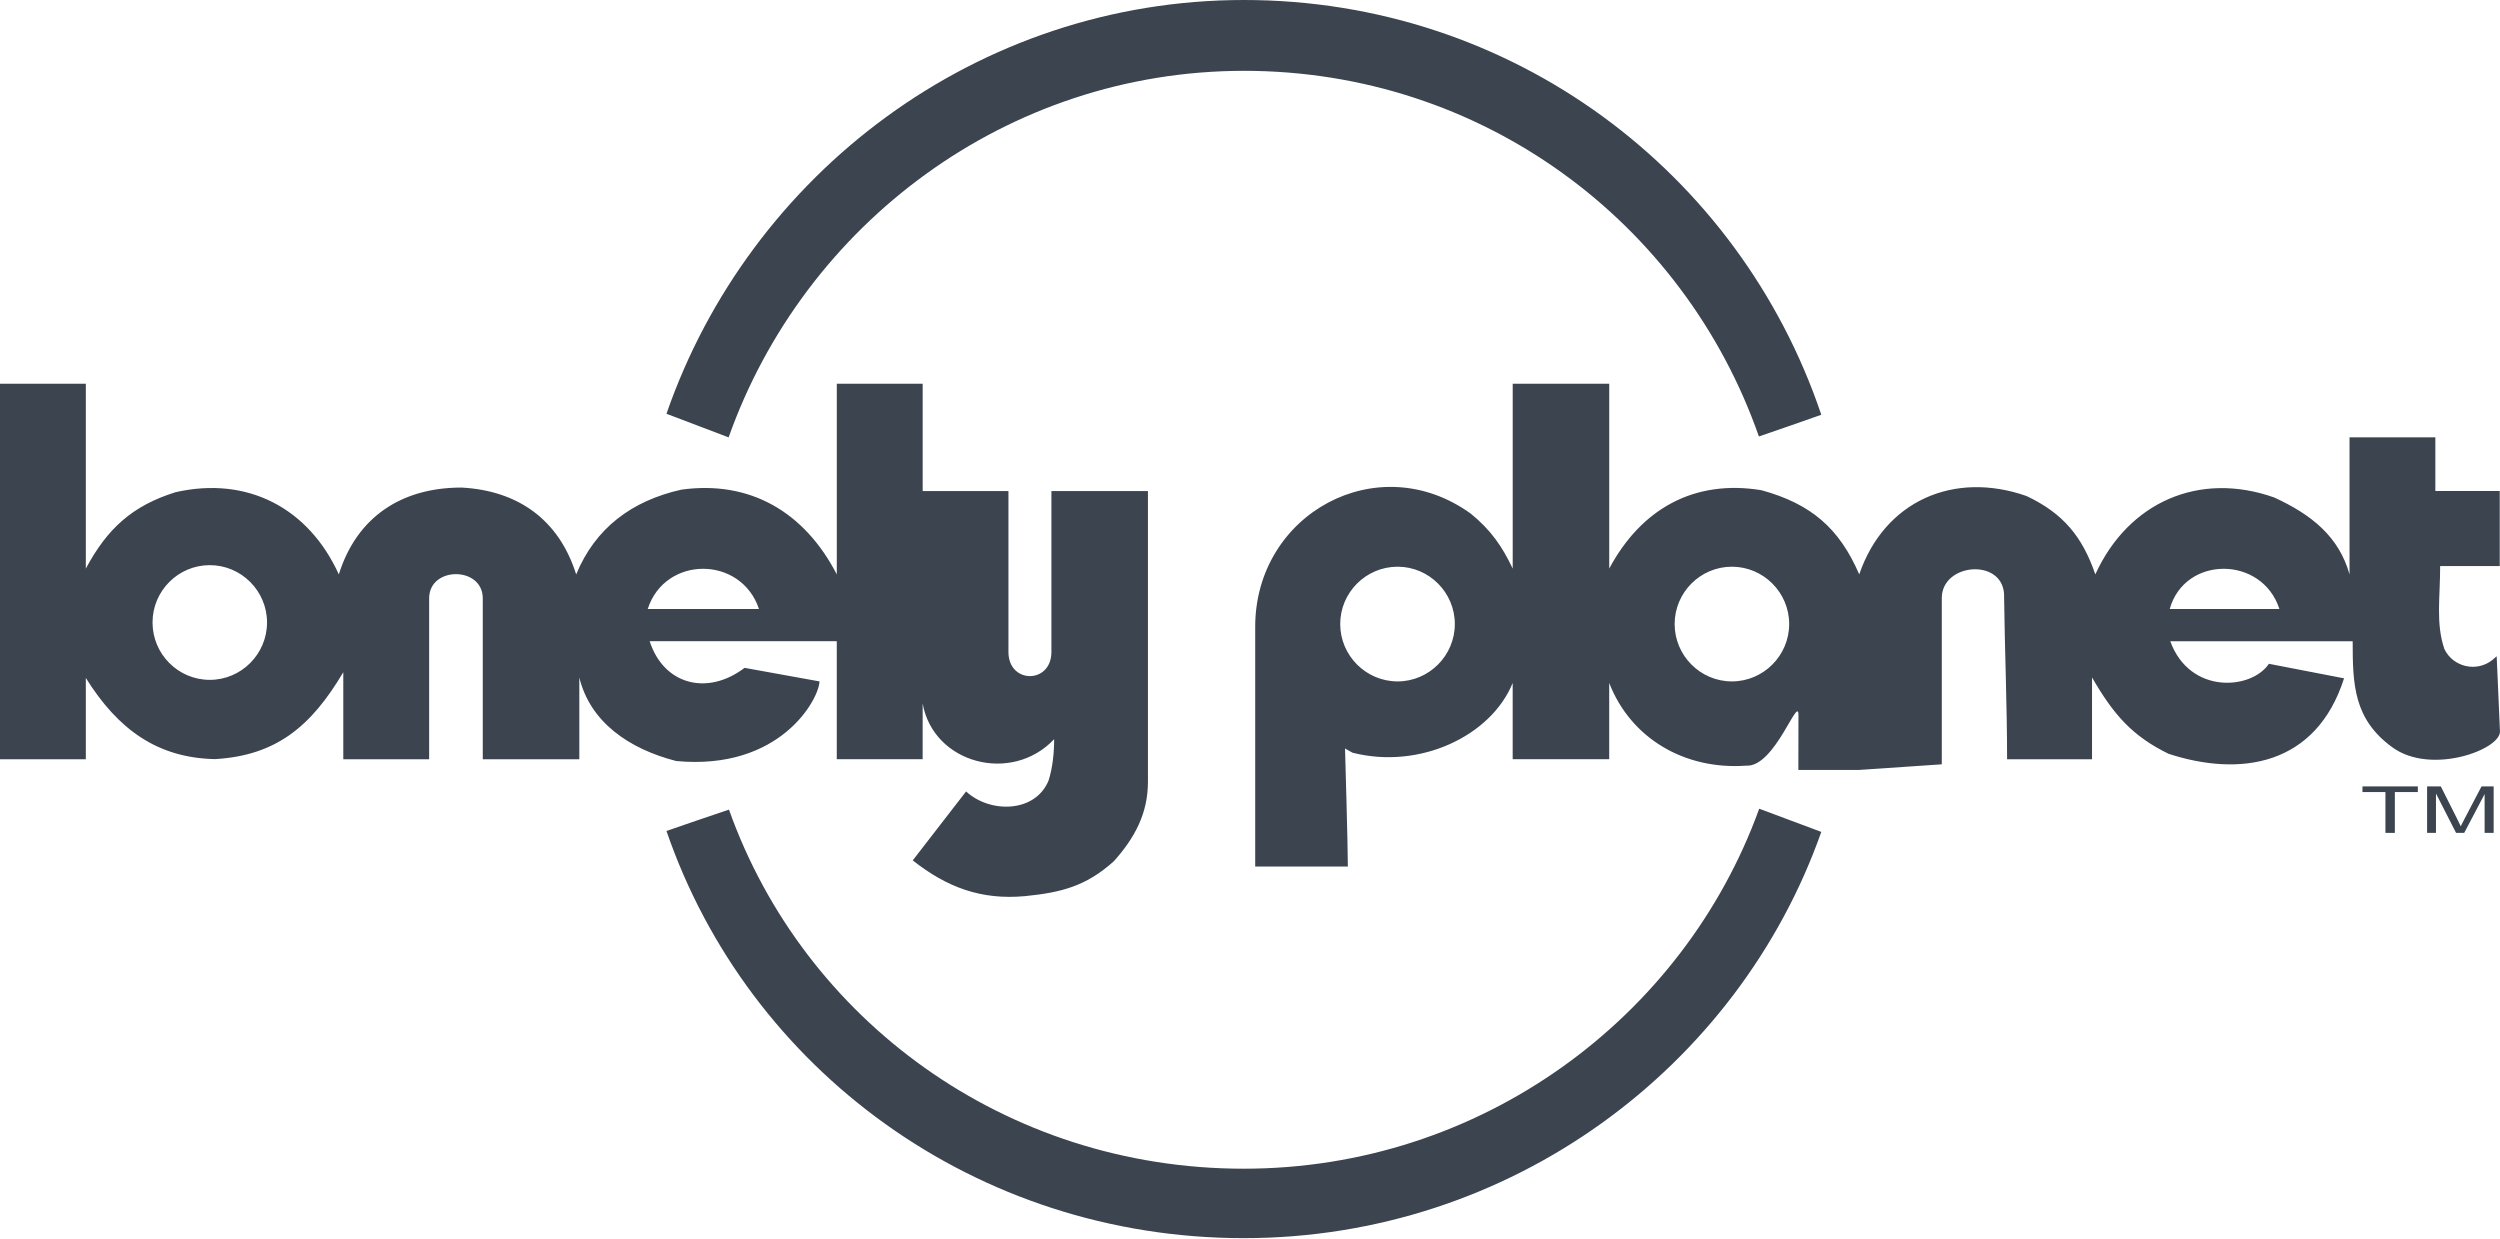
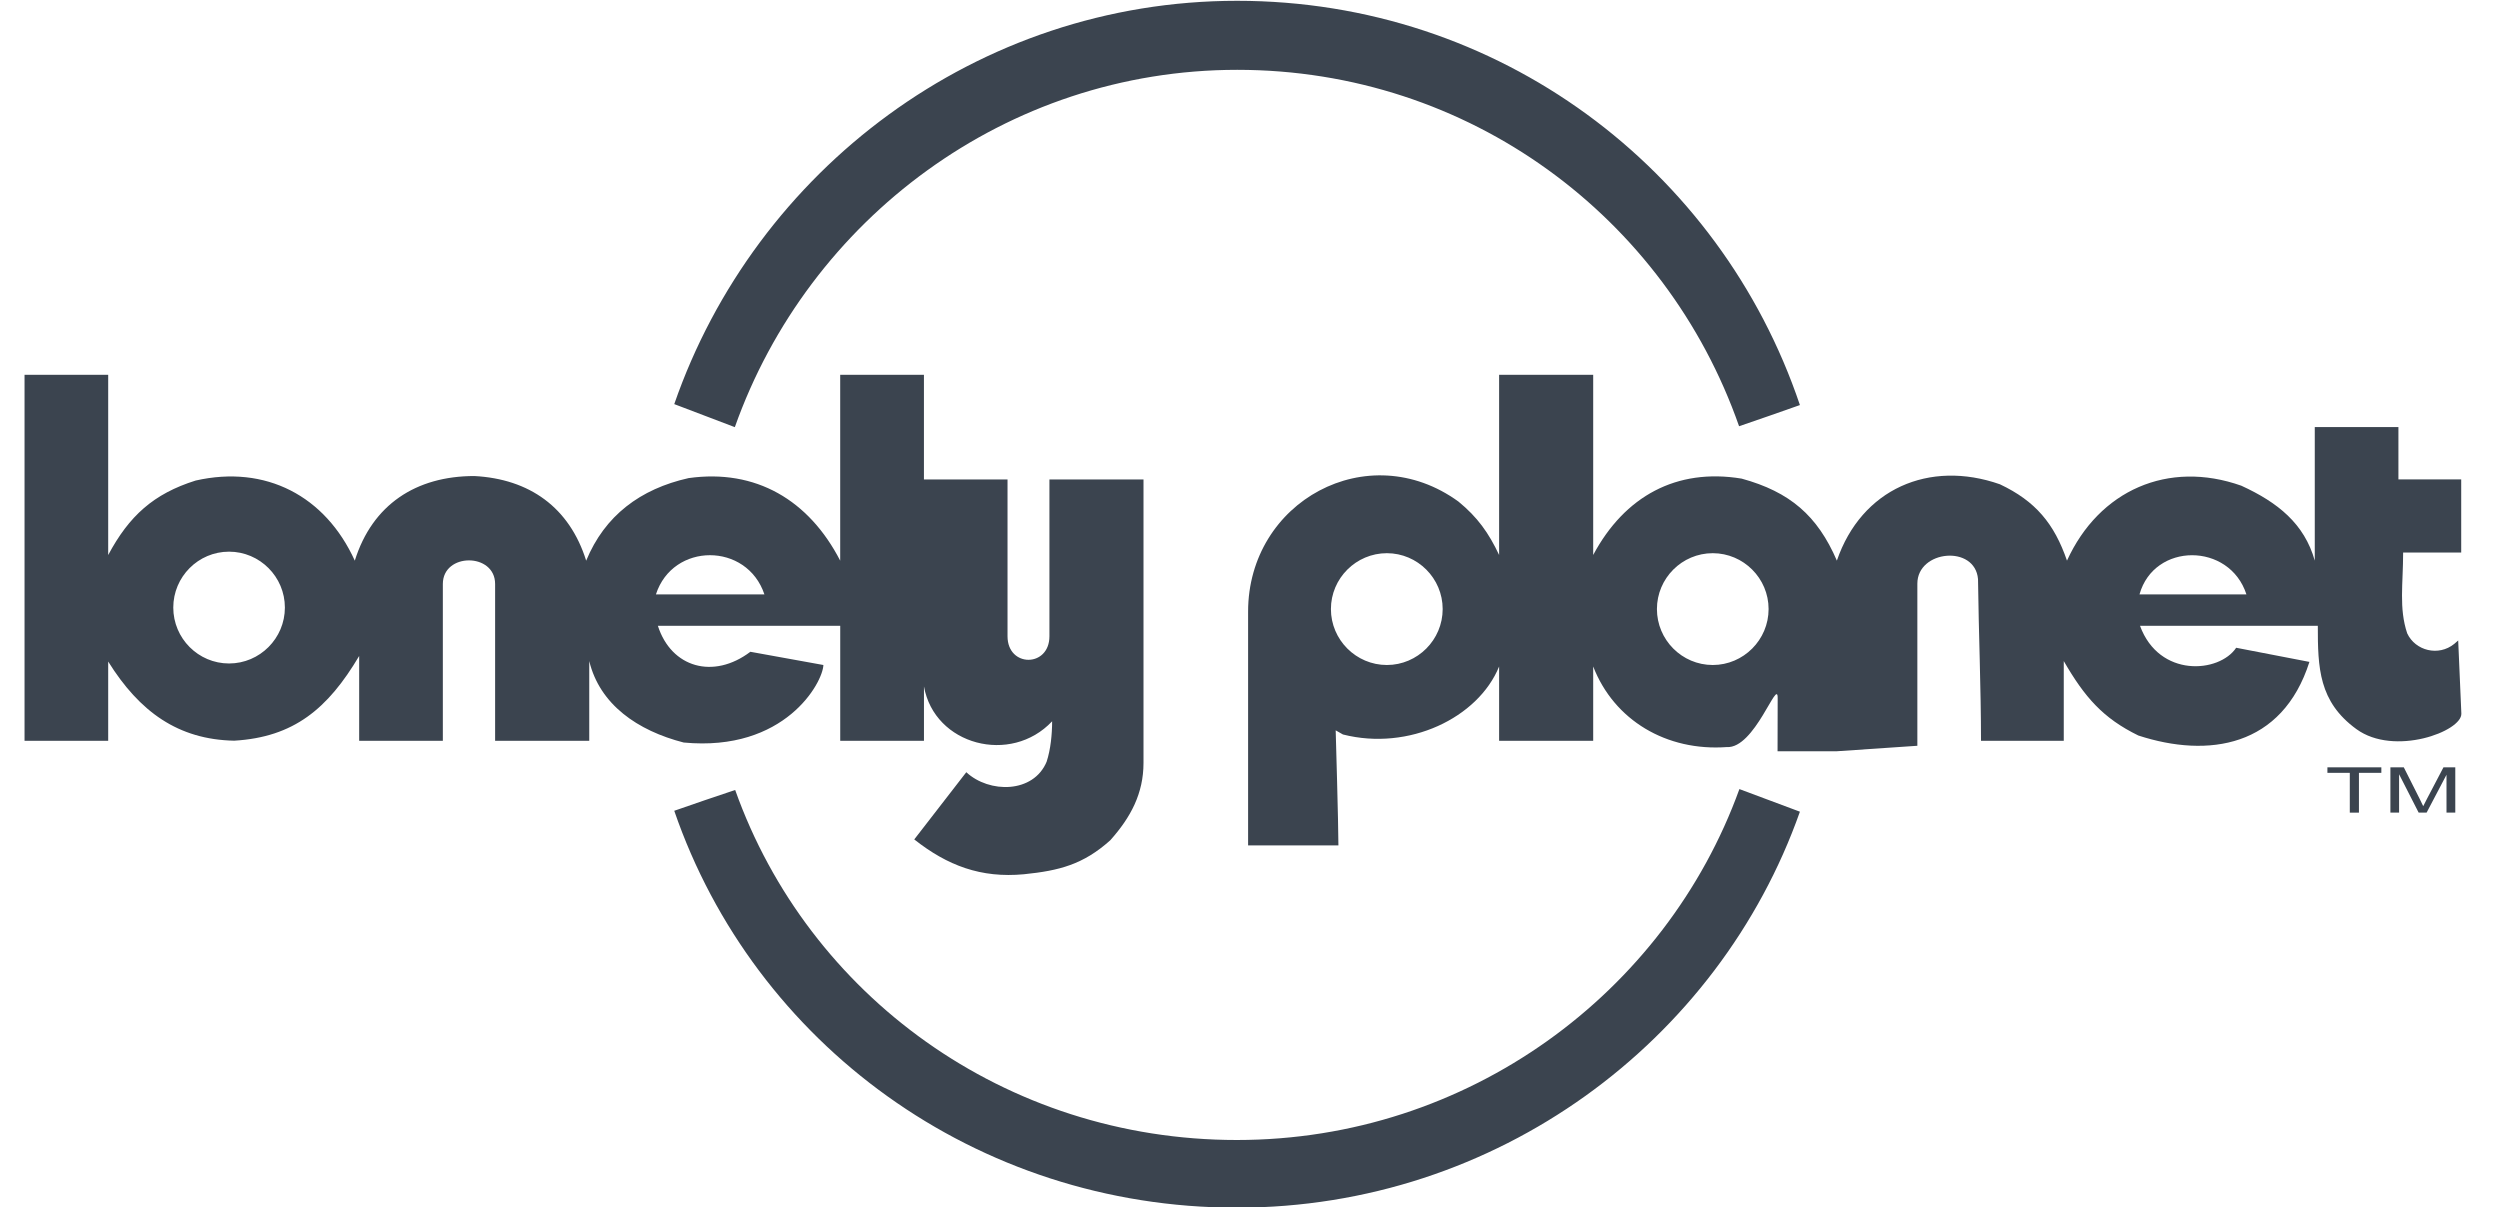
- <svg xmlns="http://www.w3.org/2000/svg" width="85" height="42.098" viewBox="0 0 85 42.098">
-   <g fill="#3B444F">
-     <path d="M42.299 2.408c8.09 0 14.951 5.135 17.504 12.432l1.063-.367 1.058-.371c-2.785-8.26-10.513-14.102-19.631-14.102-9.064 0-16.803 5.902-19.633 14.068l2.113.803c2.569-7.246 9.462-12.463 17.526-12.463zM84.887 22.312l-.139.121c-.546.443-1.357.24-1.641-.371-.293-.875-.142-1.721-.142-2.816h2.026v-2.551h-2.189v-1.826h-2.918v4.66c-.364-1.289-1.29-2.031-2.562-2.615-2.549-.902-4.96.158-6.081 2.615-.442-1.289-1.097-2.078-2.339-2.664-2.465-.865-4.831.162-5.688 2.664-.678-1.572-1.639-2.398-3.322-2.861-2.268-.375-4.082.613-5.178 2.664v-6.285h-3.282v6.285c-.365-.771-.753-1.318-1.419-1.863-3.156-2.289-7.336-.008-7.336 3.84v8.154h3.15c0-.73-.096-4.014-.096-4.014l.254.143c2.295.584 4.716-.576 5.446-2.371v2.592h3.282v-2.592c.73 1.881 2.563 2.963 4.66 2.811.971.062 1.774-2.43 1.775-1.717l-.004 1.863h2.057l2.82-.191v-5.654c0-1.176 2.014-1.365 2.116-.16.022 1.85.104 3.818.104 5.641h2.888v-2.781c.729 1.262 1.368 1.994 2.602 2.596 2.438.797 5.018.408 5.967-2.566l-2.555-.494c-.589.883-2.686 1.059-3.354-.766h6.202c0 1.459.029 2.646 1.348 3.605 1.318.961 3.688.076 3.66-.545l-.112-2.551zm-37.369.856c-1.074 0-1.951-.879-1.951-1.951s.877-1.949 1.951-1.949c1.072 0 1.946.877 1.946 1.949s-.874 1.951-1.946 1.951zm11.367 0c-1.075 0-1.947-.879-1.947-1.951s.872-1.949 1.947-1.949c1.072 0 1.947.877 1.947 1.949s-.875 1.951-1.947 1.951zm14.885-2.461c.509-1.824 3.142-1.824 3.73 0h-3.73zM27.863 23.168l-2.547-.461c-1.289.975-2.76.553-3.227-.906h6.361v4.012h2.92v-1.896c.365 2.051 3.031 2.748 4.471 1.215 0 .451-.051.979-.191 1.41-.46 1.109-2.004 1.109-2.803.367l-1.814 2.344c1.156.914 2.328 1.355 3.824 1.215 1.232-.123 2.074-.34 3.016-1.188.713-.799 1.157-1.629 1.157-2.699v-9.885h-3.282v5.471c0 1.094-1.461 1.094-1.461 0v-5.471h-2.916v-3.648h-2.92v6.482c-1.093-2.117-2.945-3.209-5.289-2.881-1.686.379-2.924 1.309-3.572 2.881-.586-1.863-1.981-2.852-3.9-2.953-2.033 0-3.559.996-4.17 2.953-1.026-2.258-3.106-3.35-5.552-2.795-1.469.461-2.32 1.232-3.05 2.598v-6.285h-2.918v12.766h2.918v-2.764c1.094 1.754 2.439 2.721 4.395 2.76 2.08-.123 3.266-1.111 4.359-2.955v2.959h2.919v-5.471c0-1.096 1.823-1.096 1.823 0v5.471h3.283v-2.781c.365 1.514 1.682 2.428 3.295 2.842 3.529.332 4.852-2.094 4.871-2.707zm-20.731-.053c-1.075 0-1.946-.877-1.946-1.951 0-1.072.871-1.949 1.946-1.949 1.073 0 1.947.877 1.947 1.949 0 1.074-.874 1.951-1.947 1.951zm18.674-2.408h-3.784c.587-1.824 3.175-1.824 3.784 0zM42.285 39.736c-8.09 0-14.95-5.045-17.5-12.209l-1.066.361-1.059.365c2.785 8.107 10.516 13.844 19.629 13.844 9.066 0 16.805-5.795 19.635-13.812l-2.111-.789c-2.571 7.117-9.464 12.24-17.528 12.24z" />
-     <polygon points="81.105,28.318 81.105,26.93 80.324,26.93 80.324,26.738 82.206,26.738 82.206,26.93 81.425,26.93 81.425,28.318" />
-     <path d="M82.521 28.318v-1.58h.467l.564 1.121.113.234.13-.254.577-1.102h.412v1.58h-.307v-1.32l-.693 1.32h-.278l-.683-1.338v1.338h-.302z" />
-   </g>
+ <svg xmlns="http://www.w3.org/2000/svg" width="87" height="42" viewBox="125 321 87 42" overflow="visible" enable-background="new 125 321 87 42">
+   <path fill="#3B444F" d="M168.056 323.43c8.071 0 14.917 5.124 17.464 12.403l1.061-.366 1.056-.371c-2.779-8.24-10.488-14.068-19.586-14.068-9.043 0-16.764 5.889-19.587 14.035l2.108.802c2.562-7.23 9.44-12.435 17.484-12.435z" />
+   <path fill="#3B444F" d="M210.545 343.288l-.138.12c-.545.443-1.354.24-1.637-.369-.292-.874-.141-1.717-.141-2.811h2.021v-2.544h-2.185v-1.822h-2.911v4.648c-.363-1.286-1.287-2.026-2.557-2.608-2.543-.9-4.948.157-6.066 2.608-.442-1.286-1.095-2.072-2.334-2.657-2.459-.863-4.819.161-5.674 2.657-.676-1.568-1.635-2.393-3.314-2.854-2.262-.375-4.073.611-5.166 2.657v-6.271h-3.274v6.271c-.364-.77-.751-1.315-1.416-1.859-3.148-2.283-7.319-.008-7.319 3.831v8.136h3.143c0-.729-.095-4.005-.095-4.005l.253.144c2.289.582 4.705-.575 5.434-2.366v2.586h3.274v-2.586c.729 1.877 2.557 2.956 4.649 2.804.969.062 1.771-2.424 1.771-1.713l-.004 1.859h2.052l2.813-.191v-5.641c0-1.173 2.009-1.362 2.111-.159.022 1.845.104 3.809.104 5.627h2.88v-2.775c.728 1.259 1.365 1.99 2.596 2.591 2.433.794 5.006.406 5.953-2.562l-2.549-.492c-.587.88-2.679 1.056-3.347-.765h6.188c0 1.456.029 2.641 1.344 3.597 1.315.959 3.679.076 3.651-.543l-.11-2.543zm-37.282.854c-1.072 0-1.947-.877-1.947-1.947 0-1.069.875-1.944 1.947-1.944 1.07 0 1.942.875 1.942 1.944 0 1.07-.872 1.947-1.942 1.947zm11.341 0c-1.073 0-1.943-.877-1.943-1.947 0-1.069.87-1.944 1.943-1.944 1.07 0 1.943.875 1.943 1.944 0 1.07-.873 1.947-1.943 1.947zm14.85-2.456c.508-1.819 3.134-1.819 3.722 0h-3.722z" />
+   <path fill="#3B444F" d="M153.654 344.142l-2.541-.46c-1.286.972-2.753.552-3.219-.904h6.346v4.003h2.914v-1.893c.364 2.046 3.024 2.741 4.46 1.213 0 .45-.051.976-.191 1.406-.458 1.106-1.999 1.106-2.796.366l-1.811 2.339c1.154.911 2.323 1.352 3.816 1.212 1.229-.124 2.069-.34 3.008-1.185.711-.798 1.154-1.626 1.154-2.693v-9.861h-3.274v5.457c0 1.092-1.458 1.092-1.458 0v-5.457h-2.909v-3.641h-2.914v6.467c-1.09-2.111-2.938-3.201-5.276-2.873-1.682.377-2.917 1.305-3.564 2.873-.584-1.858-1.977-2.844-3.892-2.945-2.028 0-3.55.993-4.16 2.945-1.024-2.252-3.099-3.341-5.539-2.788-1.465.461-2.315 1.229-3.043 2.592v-6.271h-2.911v12.736h2.911v-2.758c1.092 1.75 2.434 2.715 4.385 2.754 2.075-.123 3.258-1.109 4.349-2.948v2.952h2.912v-5.458c0-1.094 1.819-1.094 1.819 0v5.458h3.276v-2.775c.364 1.511 1.678 2.422 3.287 2.835 3.523.334 4.842-2.086 4.861-2.698zm-20.683-.053c-1.072 0-1.941-.875-1.941-1.946 0-1.07.869-1.945 1.941-1.945 1.071 0 1.943.875 1.943 1.945 0 1.071-.872 1.946-1.943 1.946zm18.631-2.403h-3.776c.587-1.82 3.169-1.82 3.776 0z" />
+   <path fill="#3B444F" d="M168.043 360.672c-8.071 0-14.916-5.033-17.459-12.181l-1.064.359-1.056.365c2.779 8.088 10.491 13.812 19.583 13.812 9.045 0 16.766-5.782 19.59-13.78l-2.106-.787c-2.566 7.101-9.444 12.212-17.488 12.212z" />
+   <polygon fill="#3B444F" points="206.773,349.28 206.773,347.895 205.994,347.895 205.994,347.703 207.871,347.703 207.871,347.895 207.091,347.895 207.091,349.28" />
+   <path fill="#3B444F" d="M208.186 349.28v-1.577h.466l.563 1.118.113.235.129-.254.576-1.1h.411v1.577h-.306v-1.317l-.692 1.317h-.277l-.681-1.335v1.335h-.302z" />
+   <rect x="125.167" y="321" width="86" height="42" fill="none" />
</svg>
